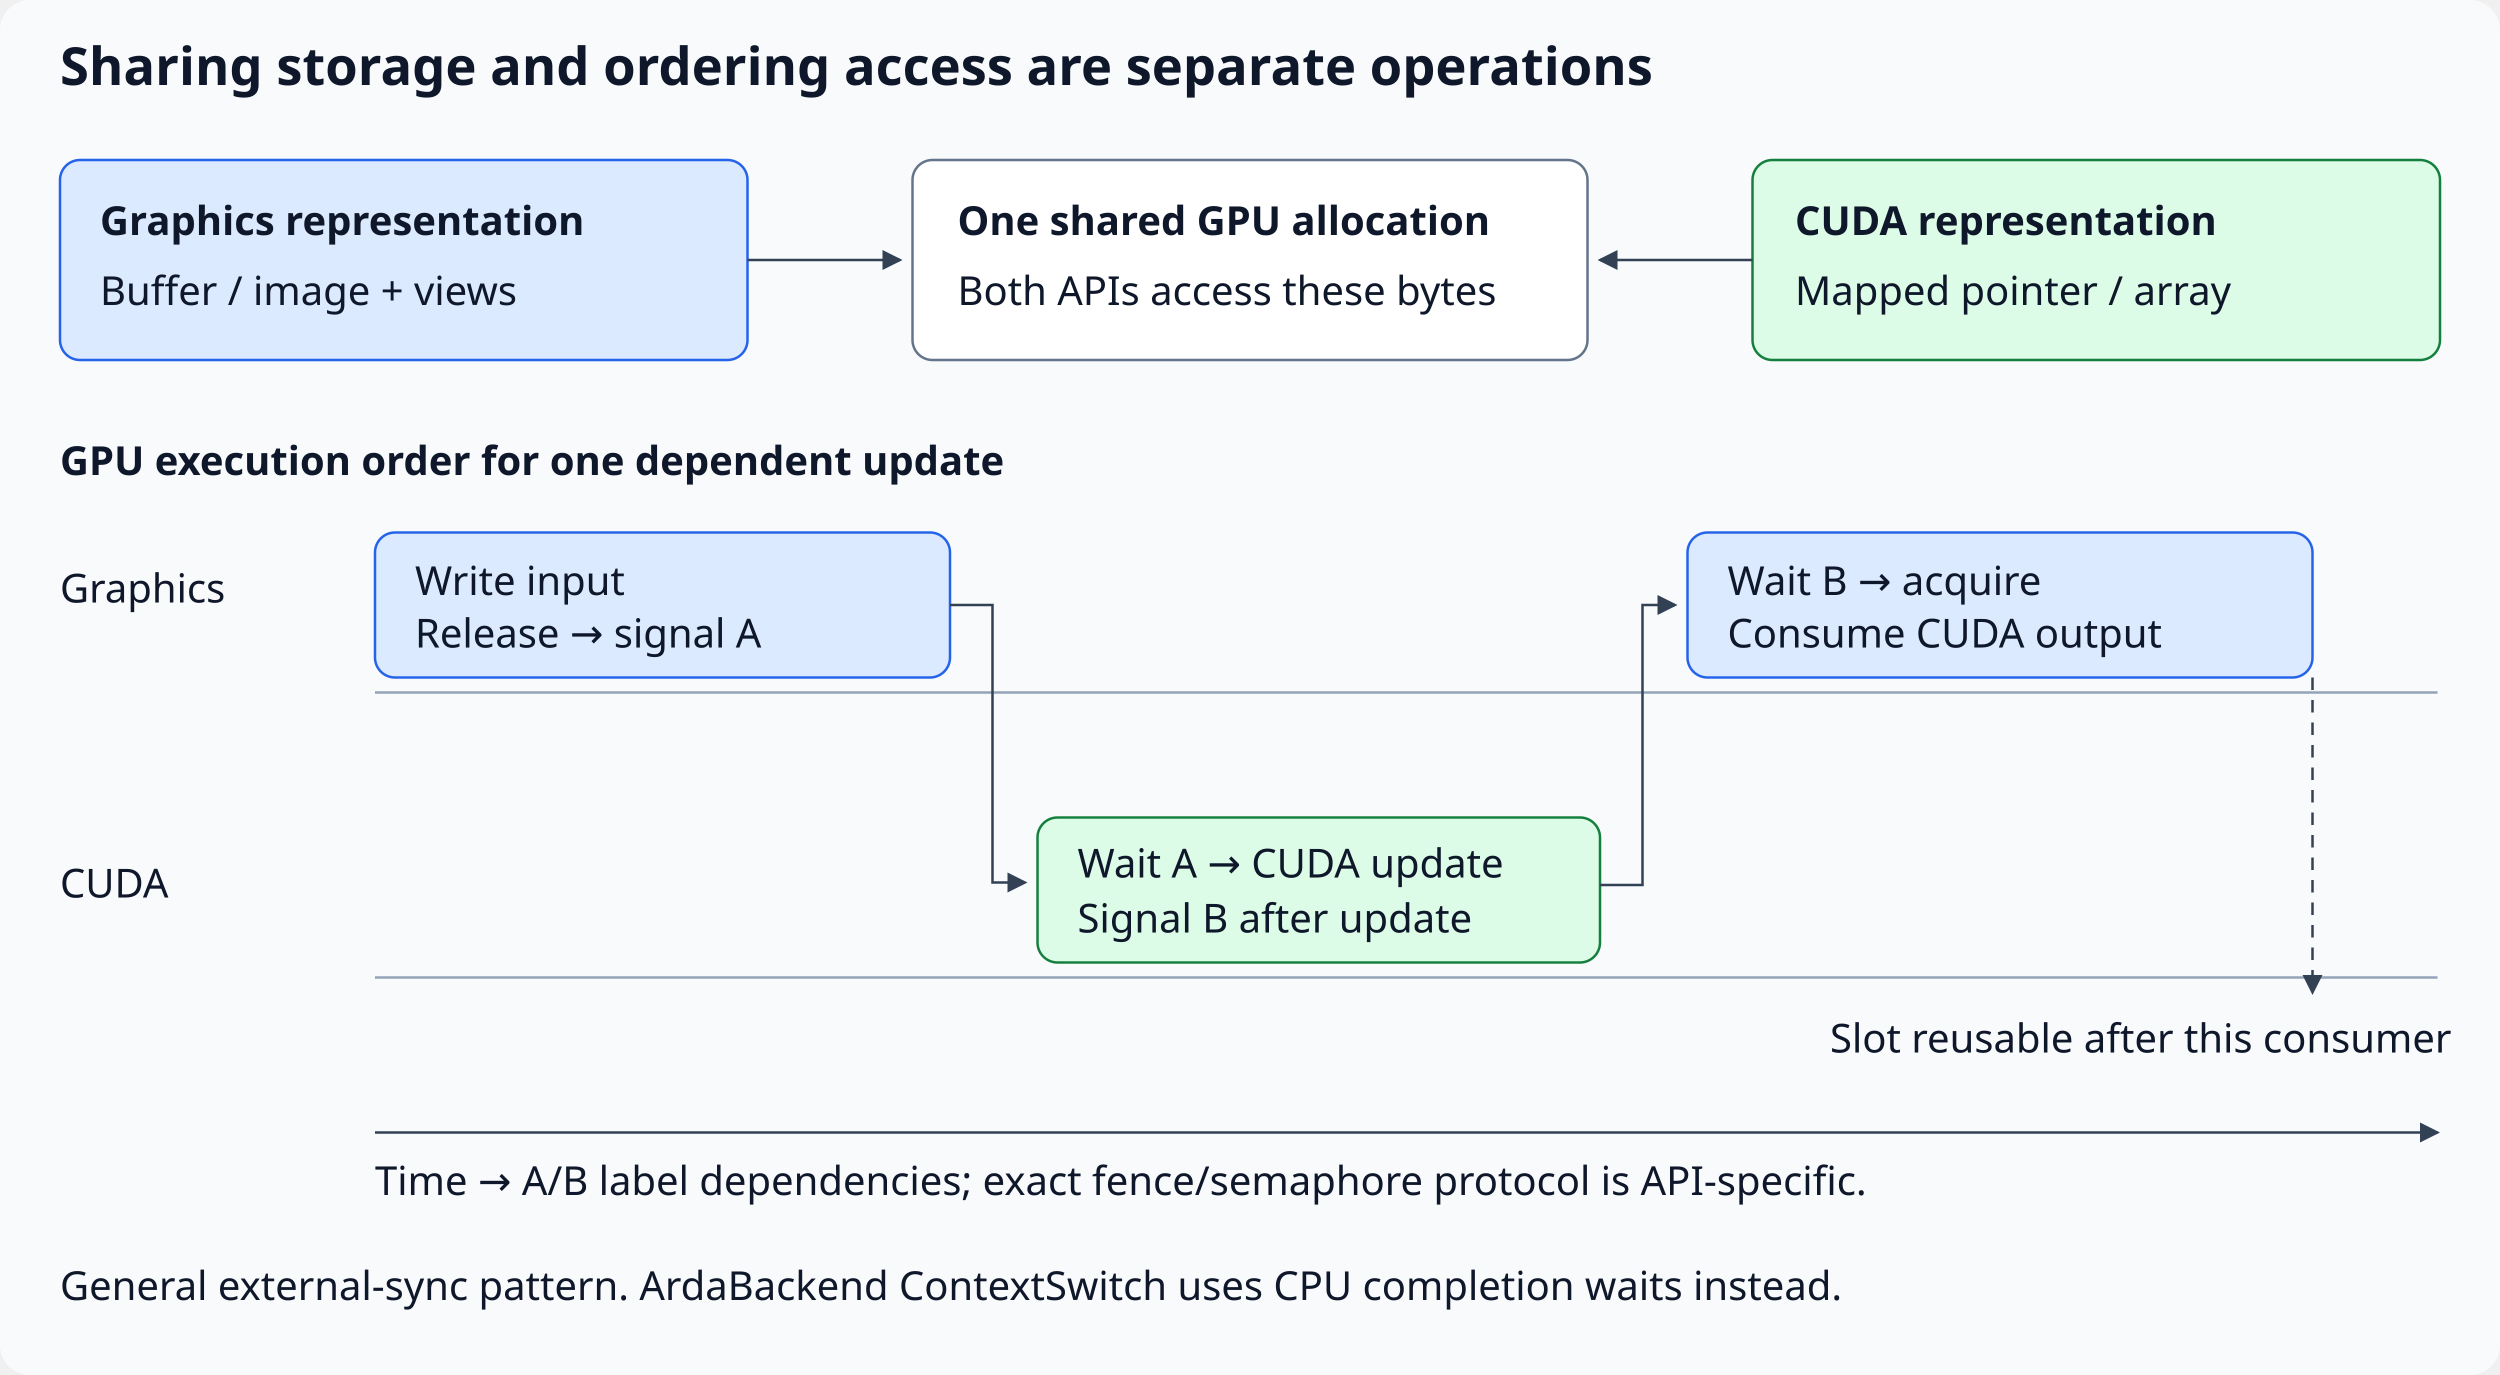
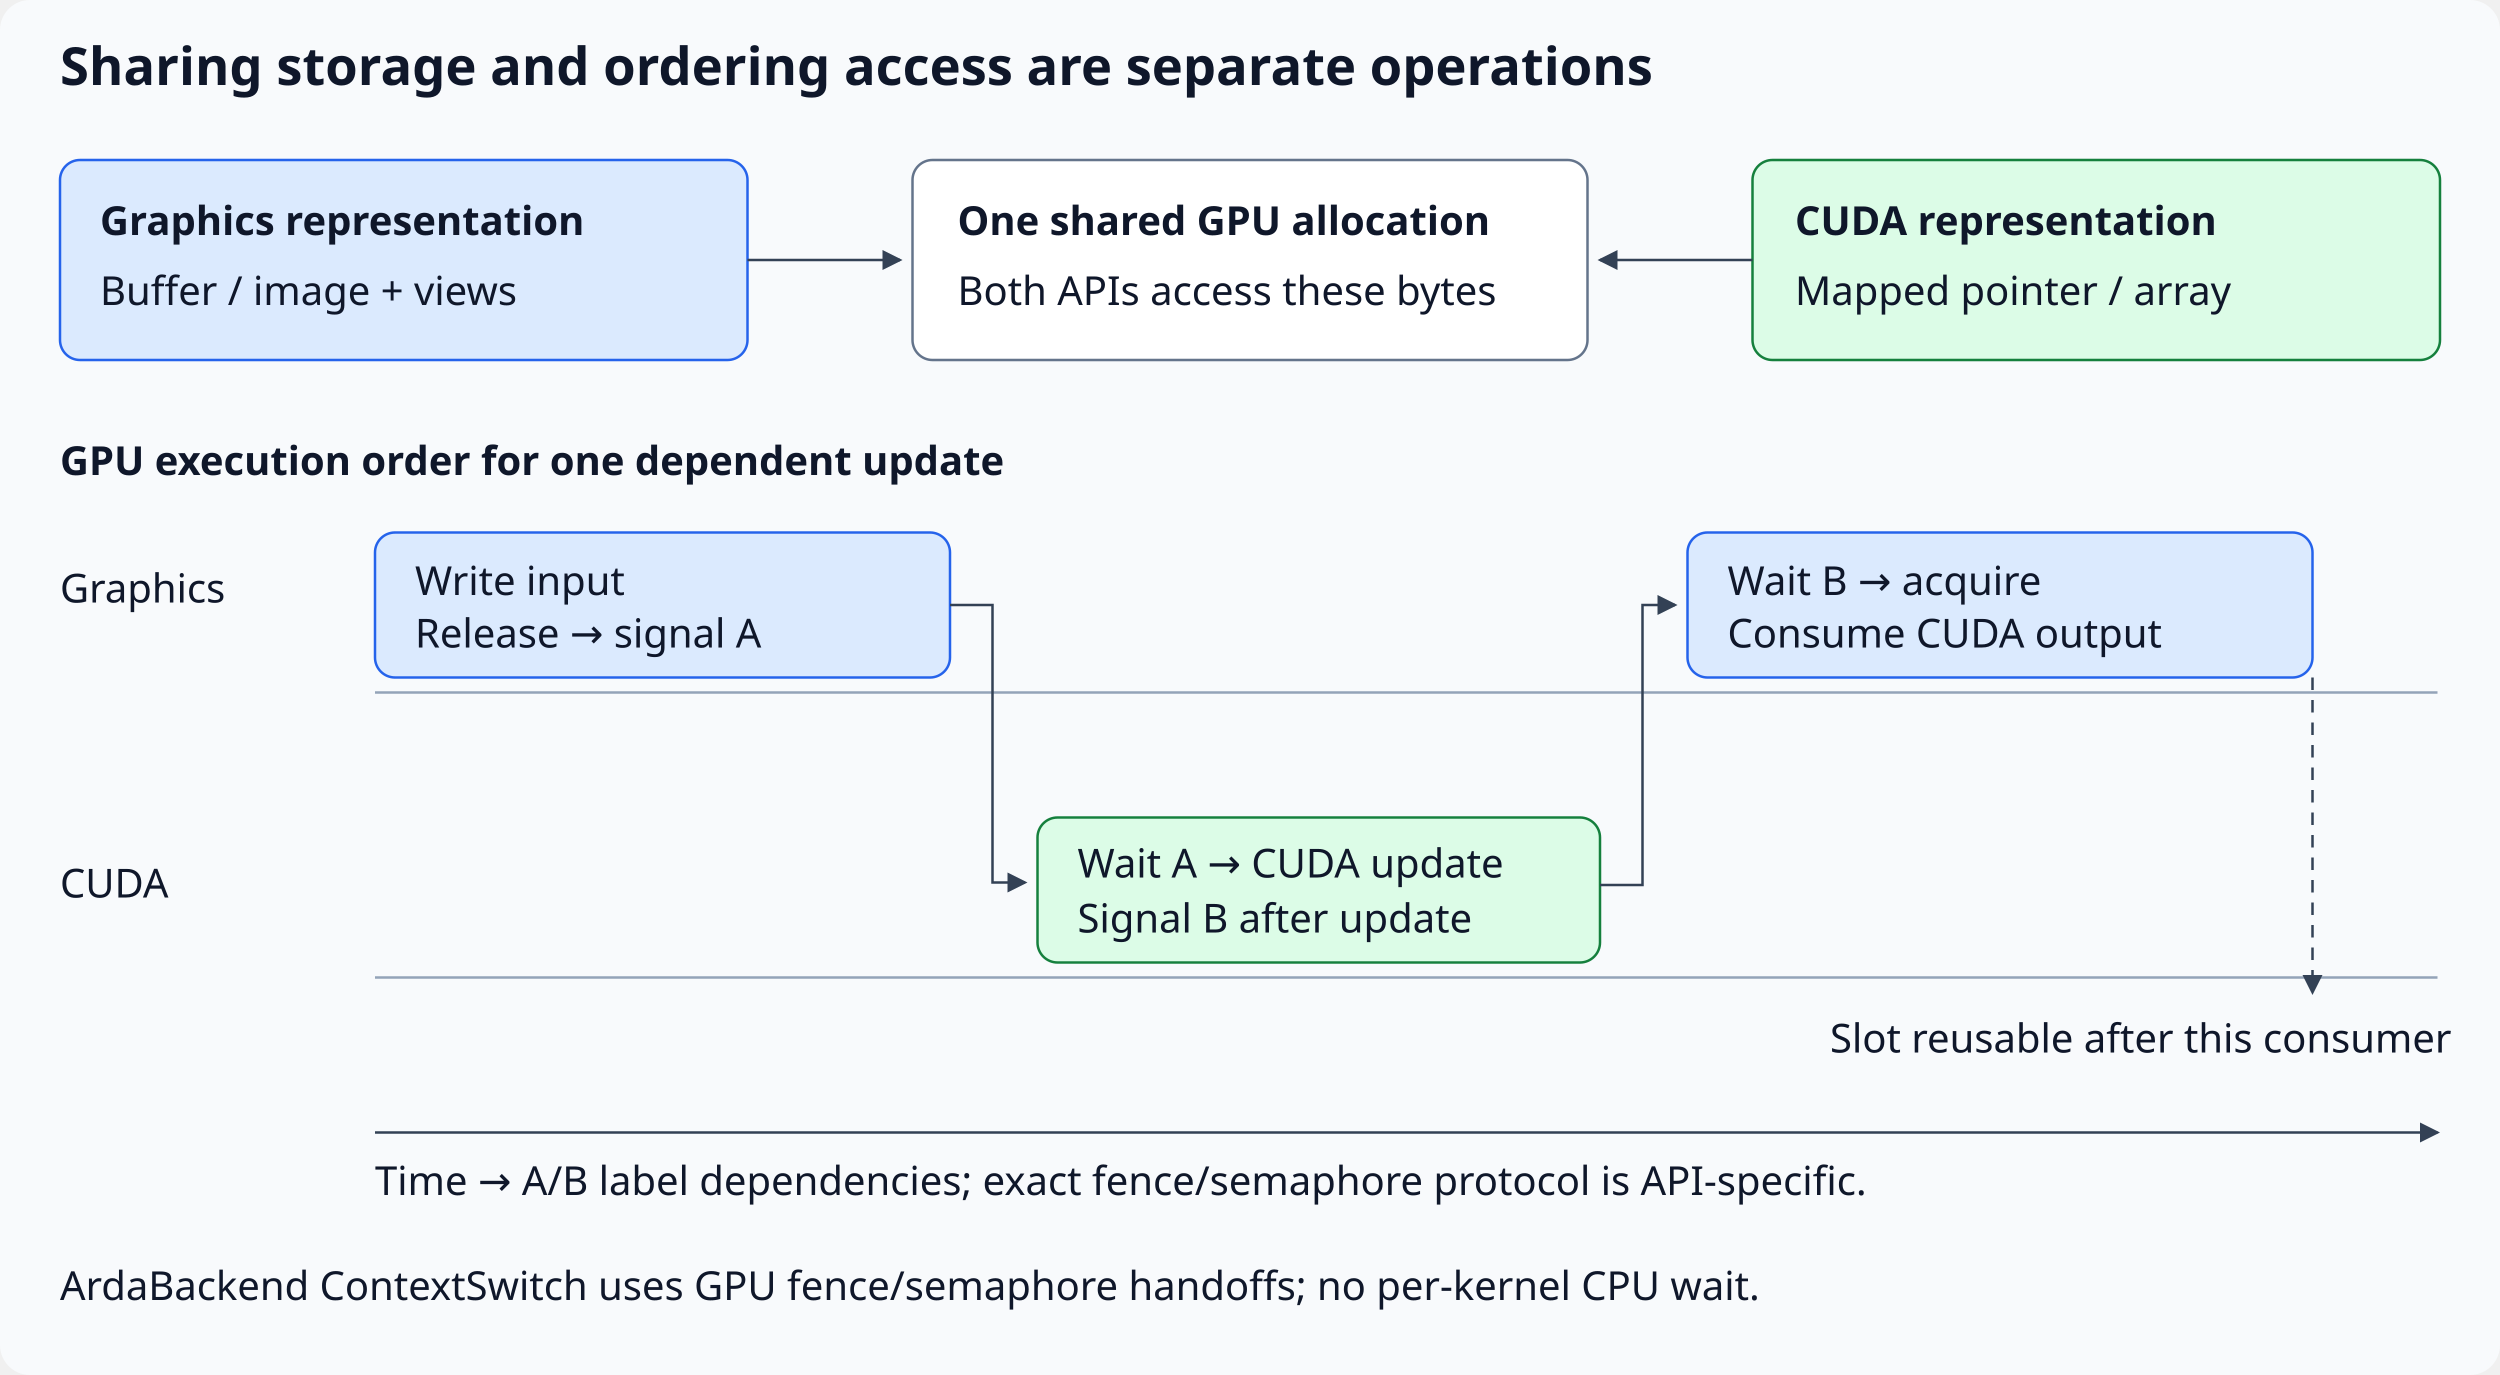
<svg xmlns="http://www.w3.org/2000/svg" width="1000" height="550" viewBox="0 0 1000 550" role="img" aria-labelledby="title desc">
  <defs>
    <marker id="arrow" markerWidth="8" markerHeight="8" refX="7" refY="4" orient="auto">
      <path d="M0 0L8 4L0 8Z" fill="#334155" />
    </marker>
  </defs>
  <rect width="1000" height="550" rx="12" fill="#f8fafc" />
  <g font-family="system-ui,sans-serif" font-size="16" fill="#0f172a">
    <text x="24" y="34" font-size="21" font-weight="700">Sharing storage and ordering access are separate operations</text>
    <rect x="24" y="64" width="275" height="80" rx="8" fill="#dbeafe" stroke="#2563eb" />
    <text x="40" y="94" font-weight="700">Graphics representation</text>
    <text x="40" y="122">Buffer / image + views</text>
    <rect x="365" y="64" width="270" height="80" rx="8" fill="#fff" stroke="#64748b" />
    <text x="383" y="94" font-weight="700">One shared GPU allocation</text>
    <text x="383" y="122">Both APIs access these bytes</text>
    <rect x="701" y="64" width="275" height="80" rx="8" fill="#dcfce7" stroke="#15803d" />
    <text x="718" y="94" font-weight="700">CUDA representation</text>
    <text x="718" y="122">Mapped pointer / array</text>
    <g stroke="#334155" fill="none" marker-end="url(#arrow)">
      <path d="M299 104H360" />
      <path d="M701 104H640" />
    </g>
    <text x="24" y="190" font-weight="700">GPU execution order for one dependent update</text>
    <text x="24" y="241">Graphics</text>
    <text x="24" y="359">CUDA</text>
    <path d="M150 277H975M150 391H975" stroke="#94a3b8" fill="none" />
    <rect x="150" y="213" width="230" height="58" rx="8" fill="#dbeafe" stroke="#2563eb" />
    <text x="166" y="238">Write input</text>
    <text x="166" y="259">Release → signal A</text>
    <rect x="415" y="327" width="225" height="58" rx="8" fill="#dcfce7" stroke="#15803d" />
    <text x="431" y="351">Wait A → CUDA update</text>
    <text x="431" y="373">Signal B after update</text>
    <rect x="675" y="213" width="250" height="58" rx="8" fill="#dbeafe" stroke="#2563eb" />
    <text x="691" y="238">Wait B → acquire</text>
    <text x="691" y="259">Consume CUDA output</text>
    <g stroke="#334155" fill="none" marker-end="url(#arrow)">
      <path d="M380 242H397V353H410" />
      <path d="M640 354H657V242H670" />
    </g>
    <path d="M925 271V397" stroke="#334155" stroke-dasharray="5 4" fill="none" marker-end="url(#arrow)" />
    <text x="732" y="421">Slot reusable after this consumer</text>
    <path d="M150 453H975" stroke="#334155" fill="none" marker-end="url(#arrow)" />
    <text x="150" y="478">Time →  A/B label dependencies; exact fence/semaphore protocol is API-specific.</text>
-     <text x="24" y="520">General external-sync pattern. ArdaBackend ContextSwitch uses CPU completion waits instead.</text>
+     <text x="24" y="520">ArdaBackend ContextSwitch uses GPU fence/semaphore handoffs; no per-kernel CPU wait.</text>
  </g>
</svg>
